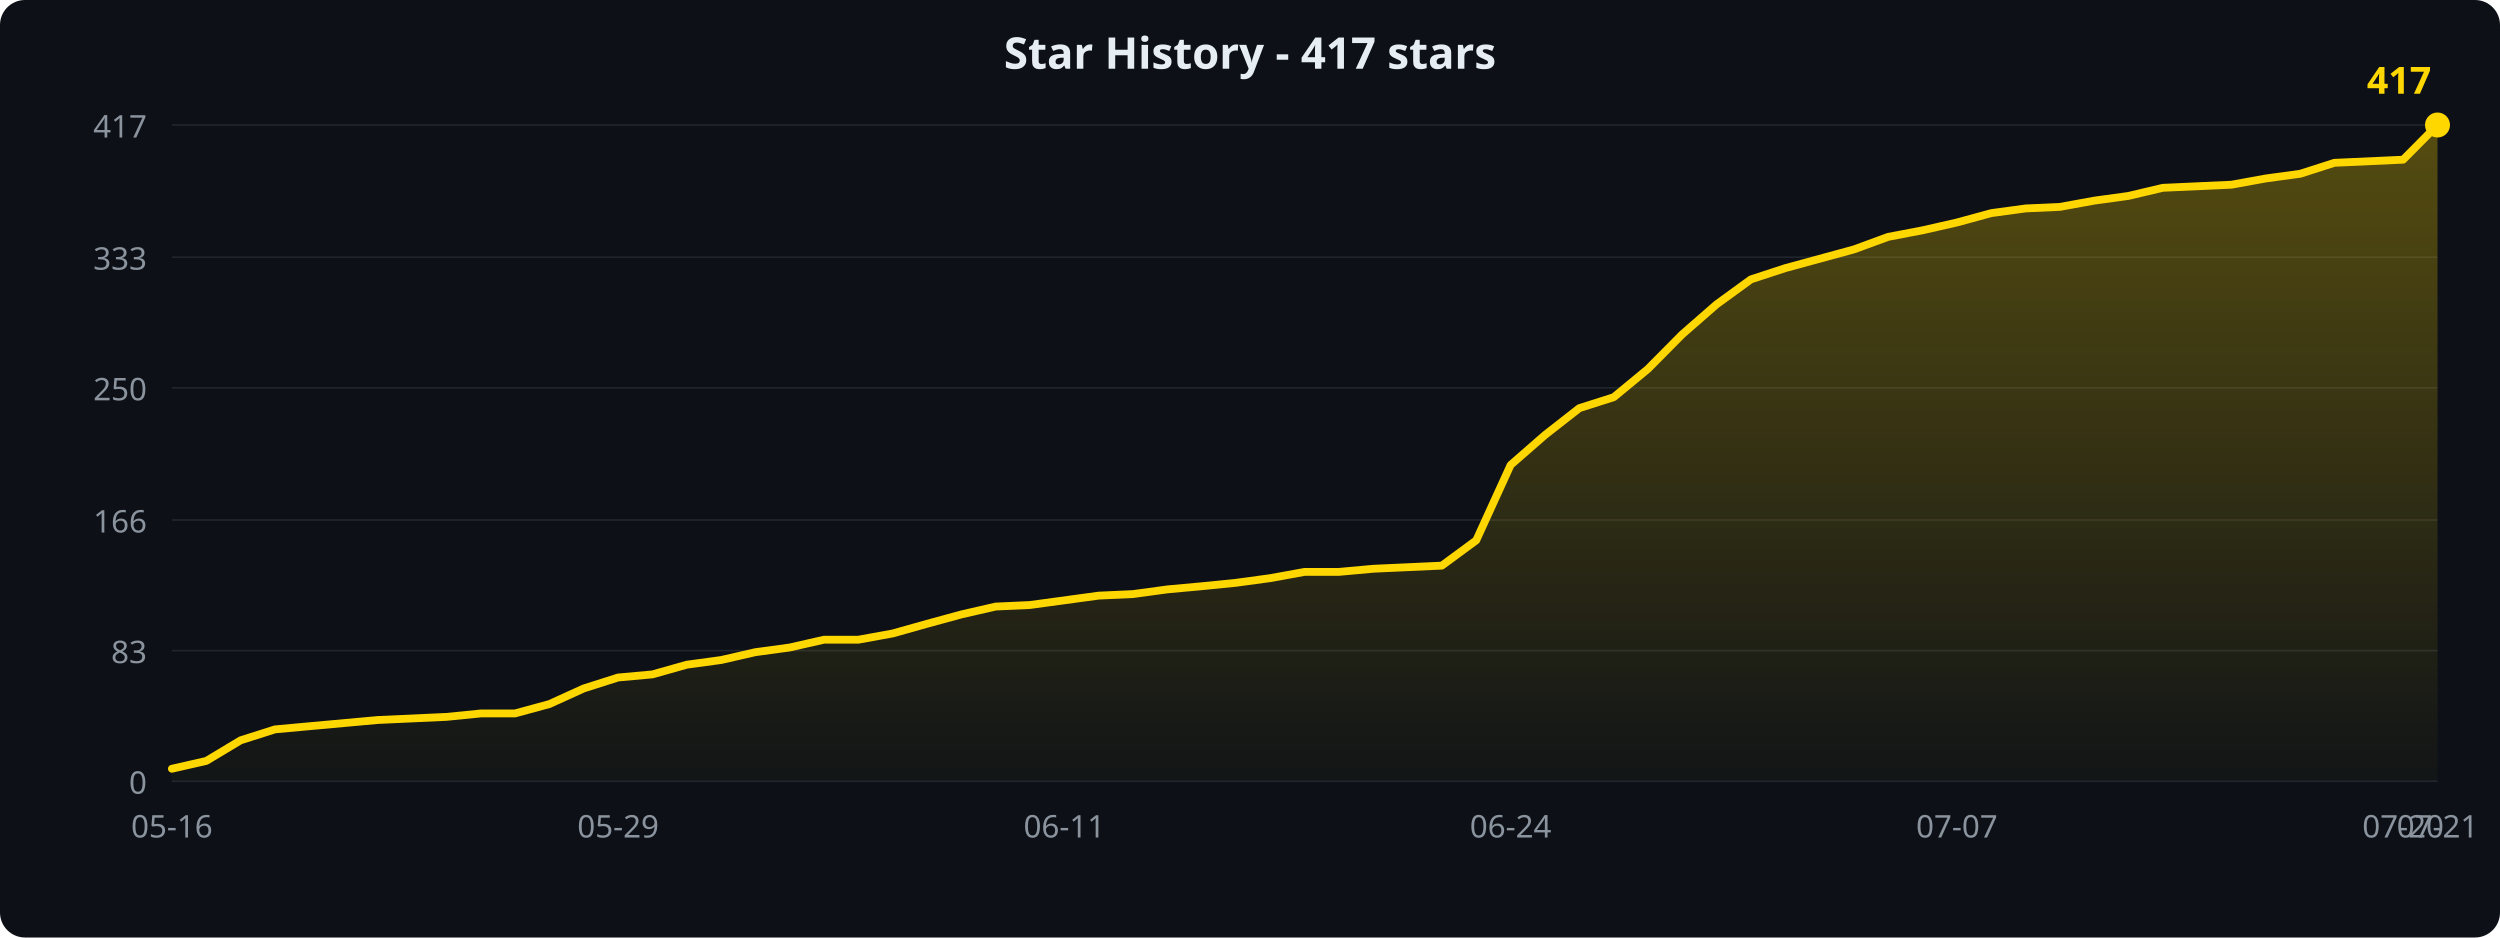
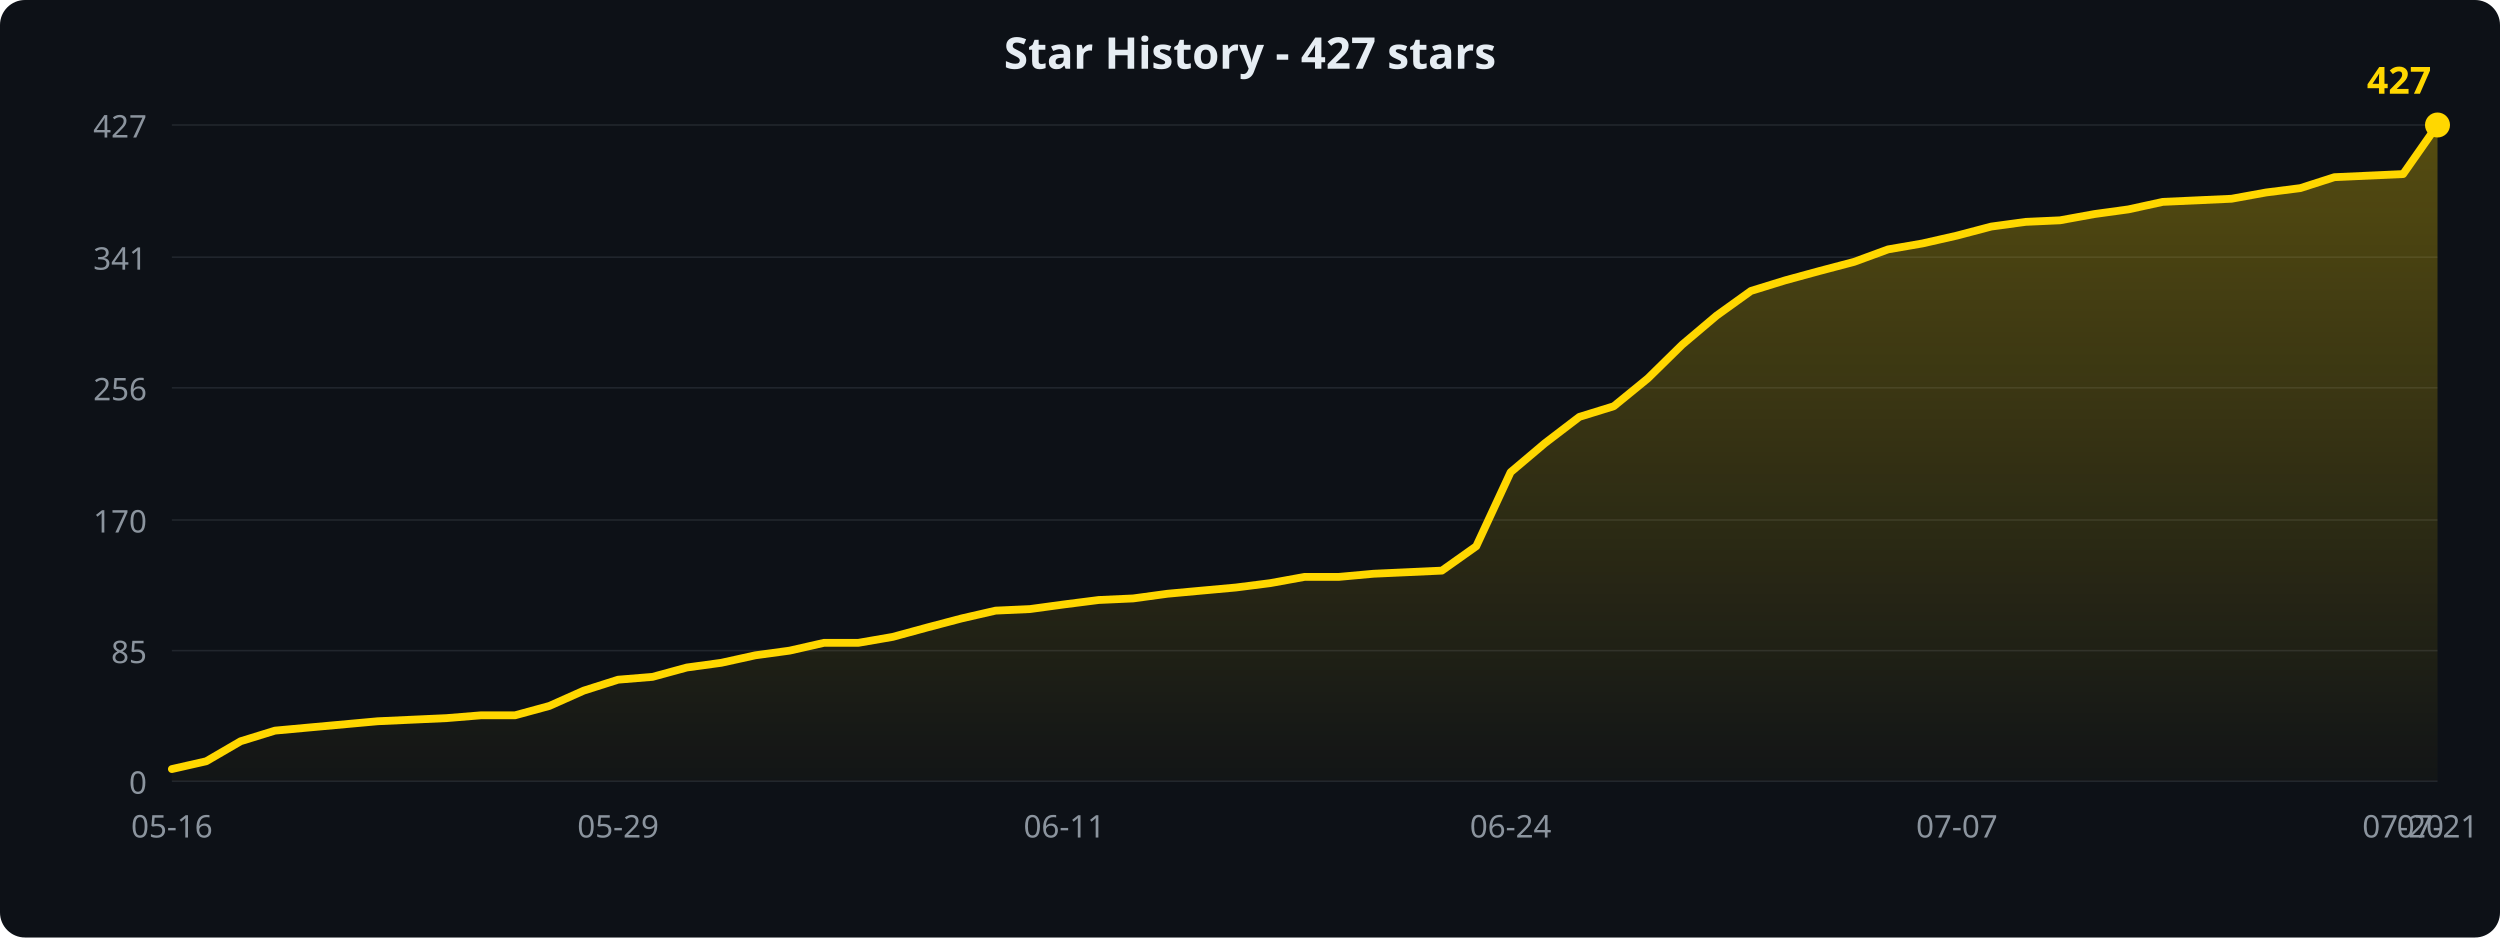
<svg xmlns="http://www.w3.org/2000/svg" viewBox="0 0 800 300" width="800" height="300">
  <defs>
    <linearGradient id="fill" x1="0" y1="0" x2="0" y2="1">
      <stop offset="0%" stop-color="#FFD700" stop-opacity="0.3" />
      <stop offset="100%" stop-color="#FFD700" stop-opacity="0.02" />
    </linearGradient>
  </defs>
  <rect width="800" height="300" rx="8" fill="#0d1117" />
  <text x="400.0" y="22" text-anchor="middle" fill="#e6edf3" font-family="system-ui,sans-serif" font-size="14" font-weight="600">
-     Star History - 417 stars
+     Star History - 427 stars
  </text>
  <line x1="55" y1="250.0" x2="780" y2="250.0" stroke="#21262d" stroke-width="0.5" />
  <text x="47" y="254.0" text-anchor="end" fill="#8b949e" font-family="system-ui,sans-serif" font-size="10">0</text>
  <line x1="55" y1="208.2" x2="780" y2="208.2" stroke="#21262d" stroke-width="0.5" />
-   <text x="47" y="212.2" text-anchor="end" fill="#8b949e" font-family="system-ui,sans-serif" font-size="10">83</text>
+   <text x="47" y="212.2" text-anchor="end" fill="#8b949e" font-family="system-ui,sans-serif" font-size="10">85</text>
  <line x1="55" y1="166.4" x2="780" y2="166.4" stroke="#21262d" stroke-width="0.5" />
-   <text x="47" y="170.4" text-anchor="end" fill="#8b949e" font-family="system-ui,sans-serif" font-size="10">166</text>
+   <text x="47" y="170.4" text-anchor="end" fill="#8b949e" font-family="system-ui,sans-serif" font-size="10">170</text>
  <line x1="55" y1="124.1" x2="780" y2="124.1" stroke="#21262d" stroke-width="0.5" />
-   <text x="47" y="128.1" text-anchor="end" fill="#8b949e" font-family="system-ui,sans-serif" font-size="10">250</text>
+   <text x="47" y="128.1" text-anchor="end" fill="#8b949e" font-family="system-ui,sans-serif" font-size="10">256</text>
  <line x1="55" y1="82.3" x2="780" y2="82.3" stroke="#21262d" stroke-width="0.5" />
-   <text x="47" y="86.3" text-anchor="end" fill="#8b949e" font-family="system-ui,sans-serif" font-size="10">333</text>
+   <text x="47" y="86.3" text-anchor="end" fill="#8b949e" font-family="system-ui,sans-serif" font-size="10">341</text>
  <line x1="55" y1="40.0" x2="780" y2="40.0" stroke="#21262d" stroke-width="0.5" />
-   <text x="47" y="44.0" text-anchor="end" fill="#8b949e" font-family="system-ui,sans-serif" font-size="10">417</text>
-   <polygon points="55.0,246.0 66.0,243.5 77.0,236.9 88.0,233.4 98.9,232.4 109.9,231.4 120.9,230.4 131.9,229.9 142.9,229.4 153.9,228.3 164.8,228.3 175.8,225.3 186.8,220.3 197.8,216.8 208.8,215.8 219.8,212.7 230.8,211.2 241.7,208.7 252.7,207.2 263.7,204.7 274.7,204.7 285.7,202.7 296.7,199.6 307.7,196.6 318.6,194.1 329.6,193.6 340.6,192.1 351.6,190.6 362.6,190.1 373.6,188.6 384.5,187.6 395.5,186.5 406.5,185.0 417.5,183.0 428.5,183.0 439.5,182.0 450.5,181.5 461.4,181.0 472.4,172.9 483.4,148.8 494.4,139.2 505.4,130.6 516.4,127.1 527.3,118.1 538.3,107.0 549.3,97.4 560.3,89.4 571.3,85.8 582.3,82.8 593.3,79.8 604.2,75.8 615.2,73.7 626.2,71.2 637.2,68.2 648.2,66.7 659.2,66.2 670.2,64.2 681.1,62.7 692.1,60.1 703.1,59.6 714.1,59.1 725.1,57.1 736.1,55.6 747.0,52.1 758.0,51.6 769.0,51.1 780.0,40.0 780.0,250.0 55.0,250.0" fill="url(#fill)" />
-   <polyline points="55.0,246.0 66.0,243.5 77.0,236.9 88.0,233.4 98.9,232.4 109.9,231.4 120.9,230.4 131.9,229.9 142.9,229.4 153.9,228.3 164.8,228.3 175.8,225.3 186.8,220.3 197.8,216.8 208.8,215.8 219.8,212.7 230.8,211.2 241.7,208.7 252.7,207.2 263.7,204.7 274.7,204.7 285.7,202.7 296.7,199.6 307.7,196.6 318.6,194.1 329.6,193.6 340.6,192.1 351.6,190.6 362.6,190.1 373.6,188.6 384.5,187.6 395.5,186.5 406.5,185.0 417.5,183.0 428.5,183.0 439.5,182.0 450.5,181.5 461.4,181.0 472.4,172.9 483.4,148.8 494.4,139.2 505.4,130.6 516.4,127.1 527.3,118.1 538.3,107.0 549.3,97.4 560.3,89.4 571.3,85.8 582.3,82.8 593.3,79.8 604.2,75.8 615.2,73.7 626.2,71.2 637.2,68.2 648.2,66.7 659.2,66.2 670.2,64.2 681.1,62.7 692.1,60.1 703.1,59.6 714.1,59.1 725.1,57.1 736.1,55.6 747.0,52.1 758.0,51.6 769.0,51.1 780.0,40.0" fill="none" stroke="#FFD700" stroke-width="2.5" stroke-linejoin="round" stroke-linecap="round" />
+   <text x="47" y="44.0" text-anchor="end" fill="#8b949e" font-family="system-ui,sans-serif" font-size="10">427</text>
+   <polygon points="55.0,246.1 66.0,243.6 77.0,237.2 88.0,233.8 98.9,232.8 109.9,231.8 120.9,230.8 131.9,230.3 142.9,229.8 153.9,228.9 164.8,228.9 175.8,225.9 186.8,221.0 197.8,217.5 208.8,216.6 219.8,213.6 230.8,212.1 241.7,209.7 252.7,208.2 263.7,205.7 274.7,205.7 285.7,203.8 296.7,200.8 307.7,197.9 318.6,195.4 329.6,194.9 340.6,193.4 351.6,192.0 362.6,191.5 373.6,190.0 384.5,189.0 395.5,188.0 406.5,186.6 417.5,184.6 428.5,184.6 439.5,183.6 450.5,183.1 461.4,182.6 472.4,174.8 483.4,151.1 494.4,141.8 505.4,133.4 516.4,130.0 527.3,121.1 538.3,110.3 549.3,101.0 560.3,93.1 571.3,89.7 582.3,86.7 593.3,83.8 604.2,79.8 615.2,77.9 626.2,75.4 637.2,72.5 648.2,71.0 659.2,70.5 670.2,68.5 681.1,67.0 692.1,64.6 703.1,64.1 714.1,63.6 725.1,61.6 736.1,60.2 747.0,56.7 758.0,56.2 769.0,55.7 780.0,40.0 780.0,250.0 55.0,250.0" fill="url(#fill)" />
+   <polyline points="55.0,246.1 66.0,243.6 77.0,237.2 88.0,233.8 98.9,232.8 109.9,231.8 120.9,230.8 131.9,230.3 142.9,229.8 153.9,228.9 164.8,228.9 175.8,225.9 186.8,221.0 197.8,217.5 208.8,216.6 219.8,213.6 230.8,212.1 241.7,209.7 252.7,208.2 263.7,205.7 274.7,205.7 285.7,203.8 296.7,200.8 307.7,197.9 318.6,195.4 329.6,194.9 340.6,193.4 351.6,192.0 362.6,191.5 373.6,190.0 384.5,189.0 395.5,188.0 406.5,186.6 417.5,184.6 428.5,184.6 439.5,183.6 450.5,183.1 461.4,182.6 472.4,174.8 483.4,151.1 494.4,141.8 505.4,133.4 516.4,130.0 527.3,121.1 538.3,110.3 549.3,101.0 560.3,93.1 571.3,89.7 582.3,86.7 593.3,83.8 604.2,79.8 615.2,77.9 626.2,75.4 637.2,72.5 648.2,71.0 659.2,70.5 670.2,68.5 681.1,67.0 692.1,64.6 703.1,64.1 714.1,63.6 725.1,61.6 736.1,60.2 747.0,56.7 758.0,56.2 769.0,55.7 780.0,40.0" fill="none" stroke="#FFD700" stroke-width="2.5" stroke-linejoin="round" stroke-linecap="round" />
  <text x="55.0" y="268" text-anchor="middle" fill="#8b949e" font-family="system-ui,sans-serif" font-size="10">05-16</text>
  <text x="197.8" y="268" text-anchor="middle" fill="#8b949e" font-family="system-ui,sans-serif" font-size="10">05-29</text>
  <text x="340.6" y="268" text-anchor="middle" fill="#8b949e" font-family="system-ui,sans-serif" font-size="10">06-11</text>
  <text x="483.4" y="268" text-anchor="middle" fill="#8b949e" font-family="system-ui,sans-serif" font-size="10">06-24</text>
  <text x="626.2" y="268" text-anchor="middle" fill="#8b949e" font-family="system-ui,sans-serif" font-size="10">07-07</text>
  <text x="769.0" y="268" text-anchor="middle" fill="#8b949e" font-family="system-ui,sans-serif" font-size="10">07-20</text>
  <text x="780.0" y="268" text-anchor="middle" fill="#8b949e" font-family="system-ui,sans-serif" font-size="10">07-21</text>
  <circle cx="780.0" cy="40.0" r="4" fill="#FFD700" />
-   <text x="778.0" y="30.0" text-anchor="end" fill="#FFD700" font-family="system-ui,sans-serif" font-size="12" font-weight="600">417</text>
+   <text x="778.0" y="30.0" text-anchor="end" fill="#FFD700" font-family="system-ui,sans-serif" font-size="12" font-weight="600">427</text>
</svg>
